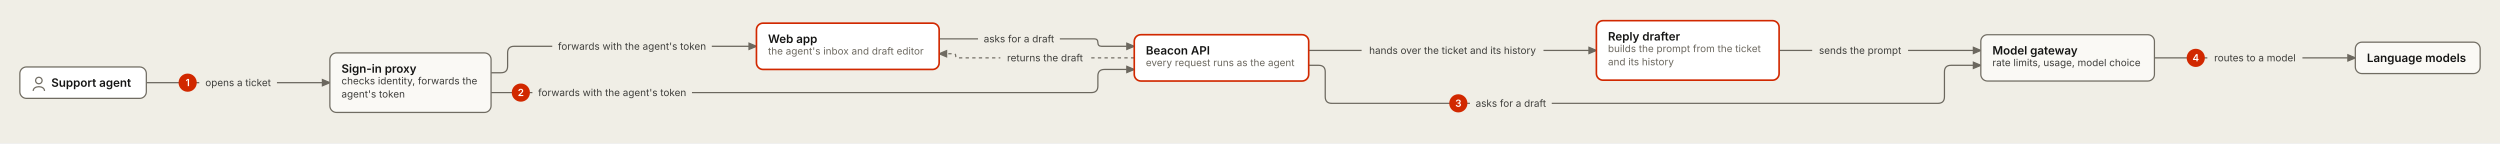
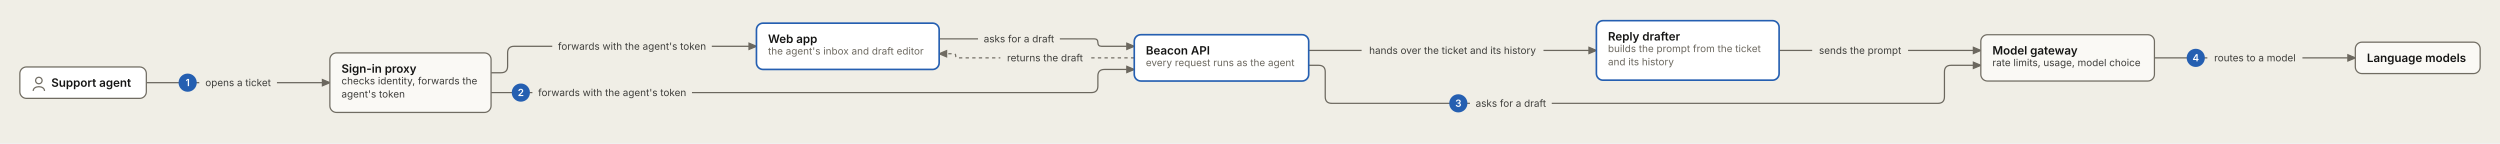
<svg xmlns="http://www.w3.org/2000/svg" viewBox="0 0 3024 173" width="3024" height="173" role="img" aria-labelledby="beacon-overview-title" aria-describedby="beacon-overview-desc" class="uxb-visual uxb-visual--flow-pipeline" data-visual="beacon-overview" style="font-family:ui-sans-serif, system-ui, -apple-system, &quot;Segoe UI&quot;, sans-serif">
  <rect x="0" y="0" width="3024" height="173" style="fill:#F0EEE6" />
  <g id="beacon-overview--agent--proxy" class="uxb-edge" data-steps="s1">
    <path d="M177 100 L390 100" style="fill:none;stroke:#6B675E;stroke-width:1.5px" />
    <path d="M390 103.78 L399 100 L390 96.22 Z" style="fill:#6B675E;stroke:#6B675E;stroke-width:1.5px" />
    <rect x="241" y="91" width="94" height="18" rx="4" style="fill:#F0EEE6" />
    <text x="288" y="104.2" text-anchor="middle" style="fill:#3D3D3A;font-size:12px;font-weight:400">opens a ticket</text>
  </g>
  <g id="beacon-overview--gateway--models" class="uxb-edge" data-steps="s4">
    <path d="M2606 70 L2840 70" style="fill:none;stroke:#6B675E;stroke-width:1.5px" />
    <path d="M2840 73.78 L2849 70 L2840 66.22 Z" style="fill:#6B675E;stroke:#6B675E;stroke-width:1.5px" />
    <rect x="2670" y="61" width="115" height="18" rx="4" style="fill:#F0EEE6" />
    <text x="2727.5" y="74.2" text-anchor="middle" style="fill:#3D3D3A;font-size:12px;font-weight:400">routes to a model</text>
  </g>
  <g id="beacon-overview--proxy--web" class="uxb-edge">
    <path d="M594 88 L606 88 Q614 88 614 80 L614 64 Q614 56 622 56 L906 56" style="fill:none;stroke:#6B675E;stroke-width:1.5px" />
    <path d="M906 59.78 L915 56 L906 52.22 Z" style="fill:#6B675E;stroke:#6B675E;stroke-width:1.5px" />
    <rect x="668" y="47" width="193" height="18" rx="4" style="fill:#F0EEE6" />
    <text x="764.5" y="60.2" text-anchor="middle" style="fill:#3D3D3A;font-size:12px;font-weight:400">forwards with the agent's token</text>
  </g>
  <g id="beacon-overview--proxy--api" class="uxb-edge" data-steps="s2">
    <path d="M594 112 L1320 112 Q1328 112 1328 104 L1328 92 Q1328 84 1336 84 L1363 84" style="fill:none;stroke:#6B675E;stroke-width:1.5px" />
    <path d="M1363 87.78 L1372 84 L1363 80.22 Z" style="fill:#6B675E;stroke:#6B675E;stroke-width:1.5px" />
    <rect x="644" y="103" width="193" height="18" rx="4" style="fill:#F0EEE6" />
    <text x="740.5" y="116.2" text-anchor="middle" style="fill:#3D3D3A;font-size:12px;font-weight:400">forwards with the agent's token</text>
  </g>
  <g id="beacon-overview--web--api" class="uxb-edge">
    <path d="M1136 47 L1323.5 47 Q1328 47 1328 51.5 L1328 51.5 Q1328 56 1332.5 56 L1363 56" style="fill:none;stroke:#6B675E;stroke-width:1.5px" />
    <path d="M1363 59.78 L1372 56 L1363 52.22 Z" style="fill:#6B675E;stroke:#6B675E;stroke-width:1.5px" />
    <rect x="1183" y="38" width="99" height="18" rx="4" style="fill:#F0EEE6" />
    <text x="1232.5" y="51.2" text-anchor="middle" style="fill:#3D3D3A;font-size:12px;font-weight:400">asks for a draft</text>
  </g>
  <g id="beacon-overview--api--web" class="uxb-edge" data-kind="return">
    <path d="M1372 70 L1158.5 70 Q1156 70 1156 67.5 L1156 67.5 Q1156 65 1153.5 65 L1145 65" style="fill:none;stroke:#706C62;stroke-width:1.5px;stroke-dasharray:4 4" />
    <path d="M1145 61.22 L1136 65 L1145 68.78 Z" style="fill:#706C62;stroke:#706C62;stroke-width:1.5px" />
    <rect x="1210" y="61" width="108" height="18" rx="4" style="fill:#F0EEE6" />
    <text x="1264" y="74.2" text-anchor="middle" style="fill:#3D3D3A;font-size:12px;font-weight:400">returns the draft</text>
  </g>
  <g id="beacon-overview--api--drafter" class="uxb-edge">
    <path d="M1583 61 L1922 61" style="fill:none;stroke:#6B675E;stroke-width:1.5px" />
    <path d="M1922 64.78 L1931 61 L1922 57.22 Z" style="fill:#6B675E;stroke:#6B675E;stroke-width:1.5px" />
    <rect x="1647" y="52" width="220" height="18" rx="4" style="fill:#F0EEE6" />
    <text x="1757" y="65.2" text-anchor="middle" style="fill:#3D3D3A;font-size:12px;font-weight:400">hands over the ticket and its history</text>
  </g>
  <g id="beacon-overview--drafter--gateway" class="uxb-edge">
    <path d="M2152 61 L2387 61" style="fill:none;stroke:#6B675E;stroke-width:1.5px" />
    <path d="M2387 64.78 L2396 61 L2387 57.22 Z" style="fill:#6B675E;stroke:#6B675E;stroke-width:1.5px" />
    <rect x="2192" y="52" width="116" height="18" rx="4" style="fill:#F0EEE6" />
    <text x="2250" y="65.2" text-anchor="middle" style="fill:#3D3D3A;font-size:12px;font-weight:400">sends the prompt</text>
  </g>
  <g id="beacon-overview--api--gateway" class="uxb-edge" data-steps="s3">
    <path d="M1583 79 L1595 79 Q1603 79 1603 87 L1603 117 Q1603 125 1611 125 L2344 125 Q2352 125 2352 117 L2352 87 Q2352 79 2360 79 L2387 79" style="fill:none;stroke:#6B675E;stroke-width:1.5px" />
    <path d="M2387 82.78 L2396 79 L2387 75.22 Z" style="fill:#6B675E;stroke:#6B675E;stroke-width:1.5px" />
    <rect x="1778" y="116" width="99" height="18" rx="4" style="fill:#F0EEE6" />
    <text x="1827.5" y="129.2" text-anchor="middle" style="fill:#3D3D3A;font-size:12px;font-weight:400">asks for a draft</text>
  </g>
  <g id="beacon-overview--agent" class="uxb-node" data-role="actor" data-status="built">
    <rect x="24" y="81" width="153" height="38" rx="8" style="fill:#FFFFFF;stroke:#706C62;stroke-width:1.5px" />
    <circle cx="47" cy="97.4" r="3.96" style="fill:none;stroke:#706C62;stroke-width:1.5px" />
    <path d="M40.16 110 C40.16 103.16 53.84 103.16 53.84 110" style="fill:none;stroke:#706C62;stroke-width:1.5px" />
    <text x="62" y="105" style="fill:#141413;font-size:14px;font-weight:600">Support agent</text>
  </g>
  <g id="beacon-overview--proxy" class="uxb-node" data-role="platform" data-status="built">
    <rect x="399" y="64" width="195" height="72" rx="8" style="fill:#FAF9F5;stroke:#706C62;stroke-width:1.5px" />
    <text x="413" y="88" style="fill:#141413;font-size:14px;font-weight:600">Sign-in proxy</text>
    <text x="413" y="102" style="fill:#3D3D3A;font-size:12px;font-weight:400">checks identity, forwards the</text>
    <text x="413" y="118" style="fill:#3D3D3A;font-size:12px;font-weight:400">agent's token</text>
  </g>
  <g id="beacon-overview--web" class="uxb-node" data-role="own" data-status="built">
-     <rect x="915" y="28" width="221" height="56" rx="8" style="fill:#FFFFFF;stroke:#D12800;stroke-width:2px" />
+     <rect x="915" y="28" width="221" height="56" rx="8" style="fill:#FFFFFF;stroke:#255FB1;stroke-width:2px" />
    <text x="929" y="52" style="fill:#141413;font-size:14px;font-weight:600">Web app</text>
    <text x="929" y="66" style="fill:#6B675E;font-size:12px;font-weight:400">the agent's inbox and draft editor</text>
  </g>
  <g id="beacon-overview--api" class="uxb-node" data-role="own" data-status="built">
-     <rect x="1372" y="42" width="211" height="56" rx="8" style="fill:#FFFFFF;stroke:#D12800;stroke-width:2px" />
+     <rect x="1372" y="42" width="211" height="56" rx="8" style="fill:#FFFFFF;stroke:#255FB1;stroke-width:2px" />
    <text x="1386" y="66" style="fill:#141413;font-size:14px;font-weight:600">Beacon API</text>
    <text x="1386" y="80" style="fill:#6B675E;font-size:12px;font-weight:400">every request runs as the agent</text>
  </g>
  <g id="beacon-overview--drafter" class="uxb-node" data-role="own" data-status="built">
-     <rect x="1931" y="25" width="221" height="72" rx="8" style="fill:#FFFFFF;stroke:#D12800;stroke-width:2px" />
+     <rect x="1931" y="25" width="221" height="72" rx="8" style="fill:#FFFFFF;stroke:#255FB1;stroke-width:2px" />
    <text x="1945" y="49" style="fill:#141413;font-size:14px;font-weight:600">Reply drafter</text>
    <text x="1945" y="63" style="fill:#6B675E;font-size:12px;font-weight:400">builds the prompt from the ticket</text>
    <text x="1945" y="79" style="fill:#6B675E;font-size:12px;font-weight:400">and its history</text>
  </g>
  <g id="beacon-overview--gateway" class="uxb-node" data-role="platform" data-status="built">
    <rect x="2396" y="42" width="210" height="56" rx="8" style="fill:#FAF9F5;stroke:#706C62;stroke-width:1.5px" />
    <text x="2410" y="66" style="fill:#141413;font-size:14px;font-weight:600">Model gateway</text>
    <text x="2410" y="80" style="fill:#3D3D3A;font-size:12px;font-weight:400">rate limits, usage, model choice</text>
  </g>
  <g id="beacon-overview--models" class="uxb-node" data-role="platform" data-status="built">
    <rect x="2849" y="51" width="151" height="38" rx="8" style="fill:#FAF9F5;stroke:#706C62;stroke-width:1.5px" />
    <text x="2863" y="75" style="fill:#141413;font-size:14px;font-weight:600">Language models</text>
  </g>
  <g id="beacon-overview--s1--agent--proxy" class="uxb-step" data-steps="s1">
-     <circle cx="227" cy="100" r="11" style="fill:#D12800" />
+     <circle cx="227" cy="100" r="11" style="fill:#255FB1" />
    <text x="227" y="104.2" text-anchor="middle" style="fill:#FFFFFF;font-size:12px;font-weight:600">1</text>
  </g>
  <g id="beacon-overview--s2--proxy--api" class="uxb-step" data-steps="s2">
-     <circle cx="630" cy="112" r="11" style="fill:#D12800" />
+     <circle cx="630" cy="112" r="11" style="fill:#255FB1" />
    <text x="630" y="116.2" text-anchor="middle" style="fill:#FFFFFF;font-size:12px;font-weight:600">2</text>
  </g>
  <g id="beacon-overview--s3--api--gateway" class="uxb-step" data-steps="s3">
-     <circle cx="1764" cy="125" r="11" style="fill:#D12800" />
+     <circle cx="1764" cy="125" r="11" style="fill:#255FB1" />
    <text x="1764" y="129.2" text-anchor="middle" style="fill:#FFFFFF;font-size:12px;font-weight:600">3</text>
  </g>
  <g id="beacon-overview--s4--gateway--models" class="uxb-step" data-steps="s4">
-     <circle cx="2656" cy="70" r="11" style="fill:#D12800" />
+     <circle cx="2656" cy="70" r="11" style="fill:#255FB1" />
    <text x="2656" y="74.2" text-anchor="middle" style="fill:#FFFFFF;font-size:12px;font-weight:600">4</text>
  </g>
</svg>
